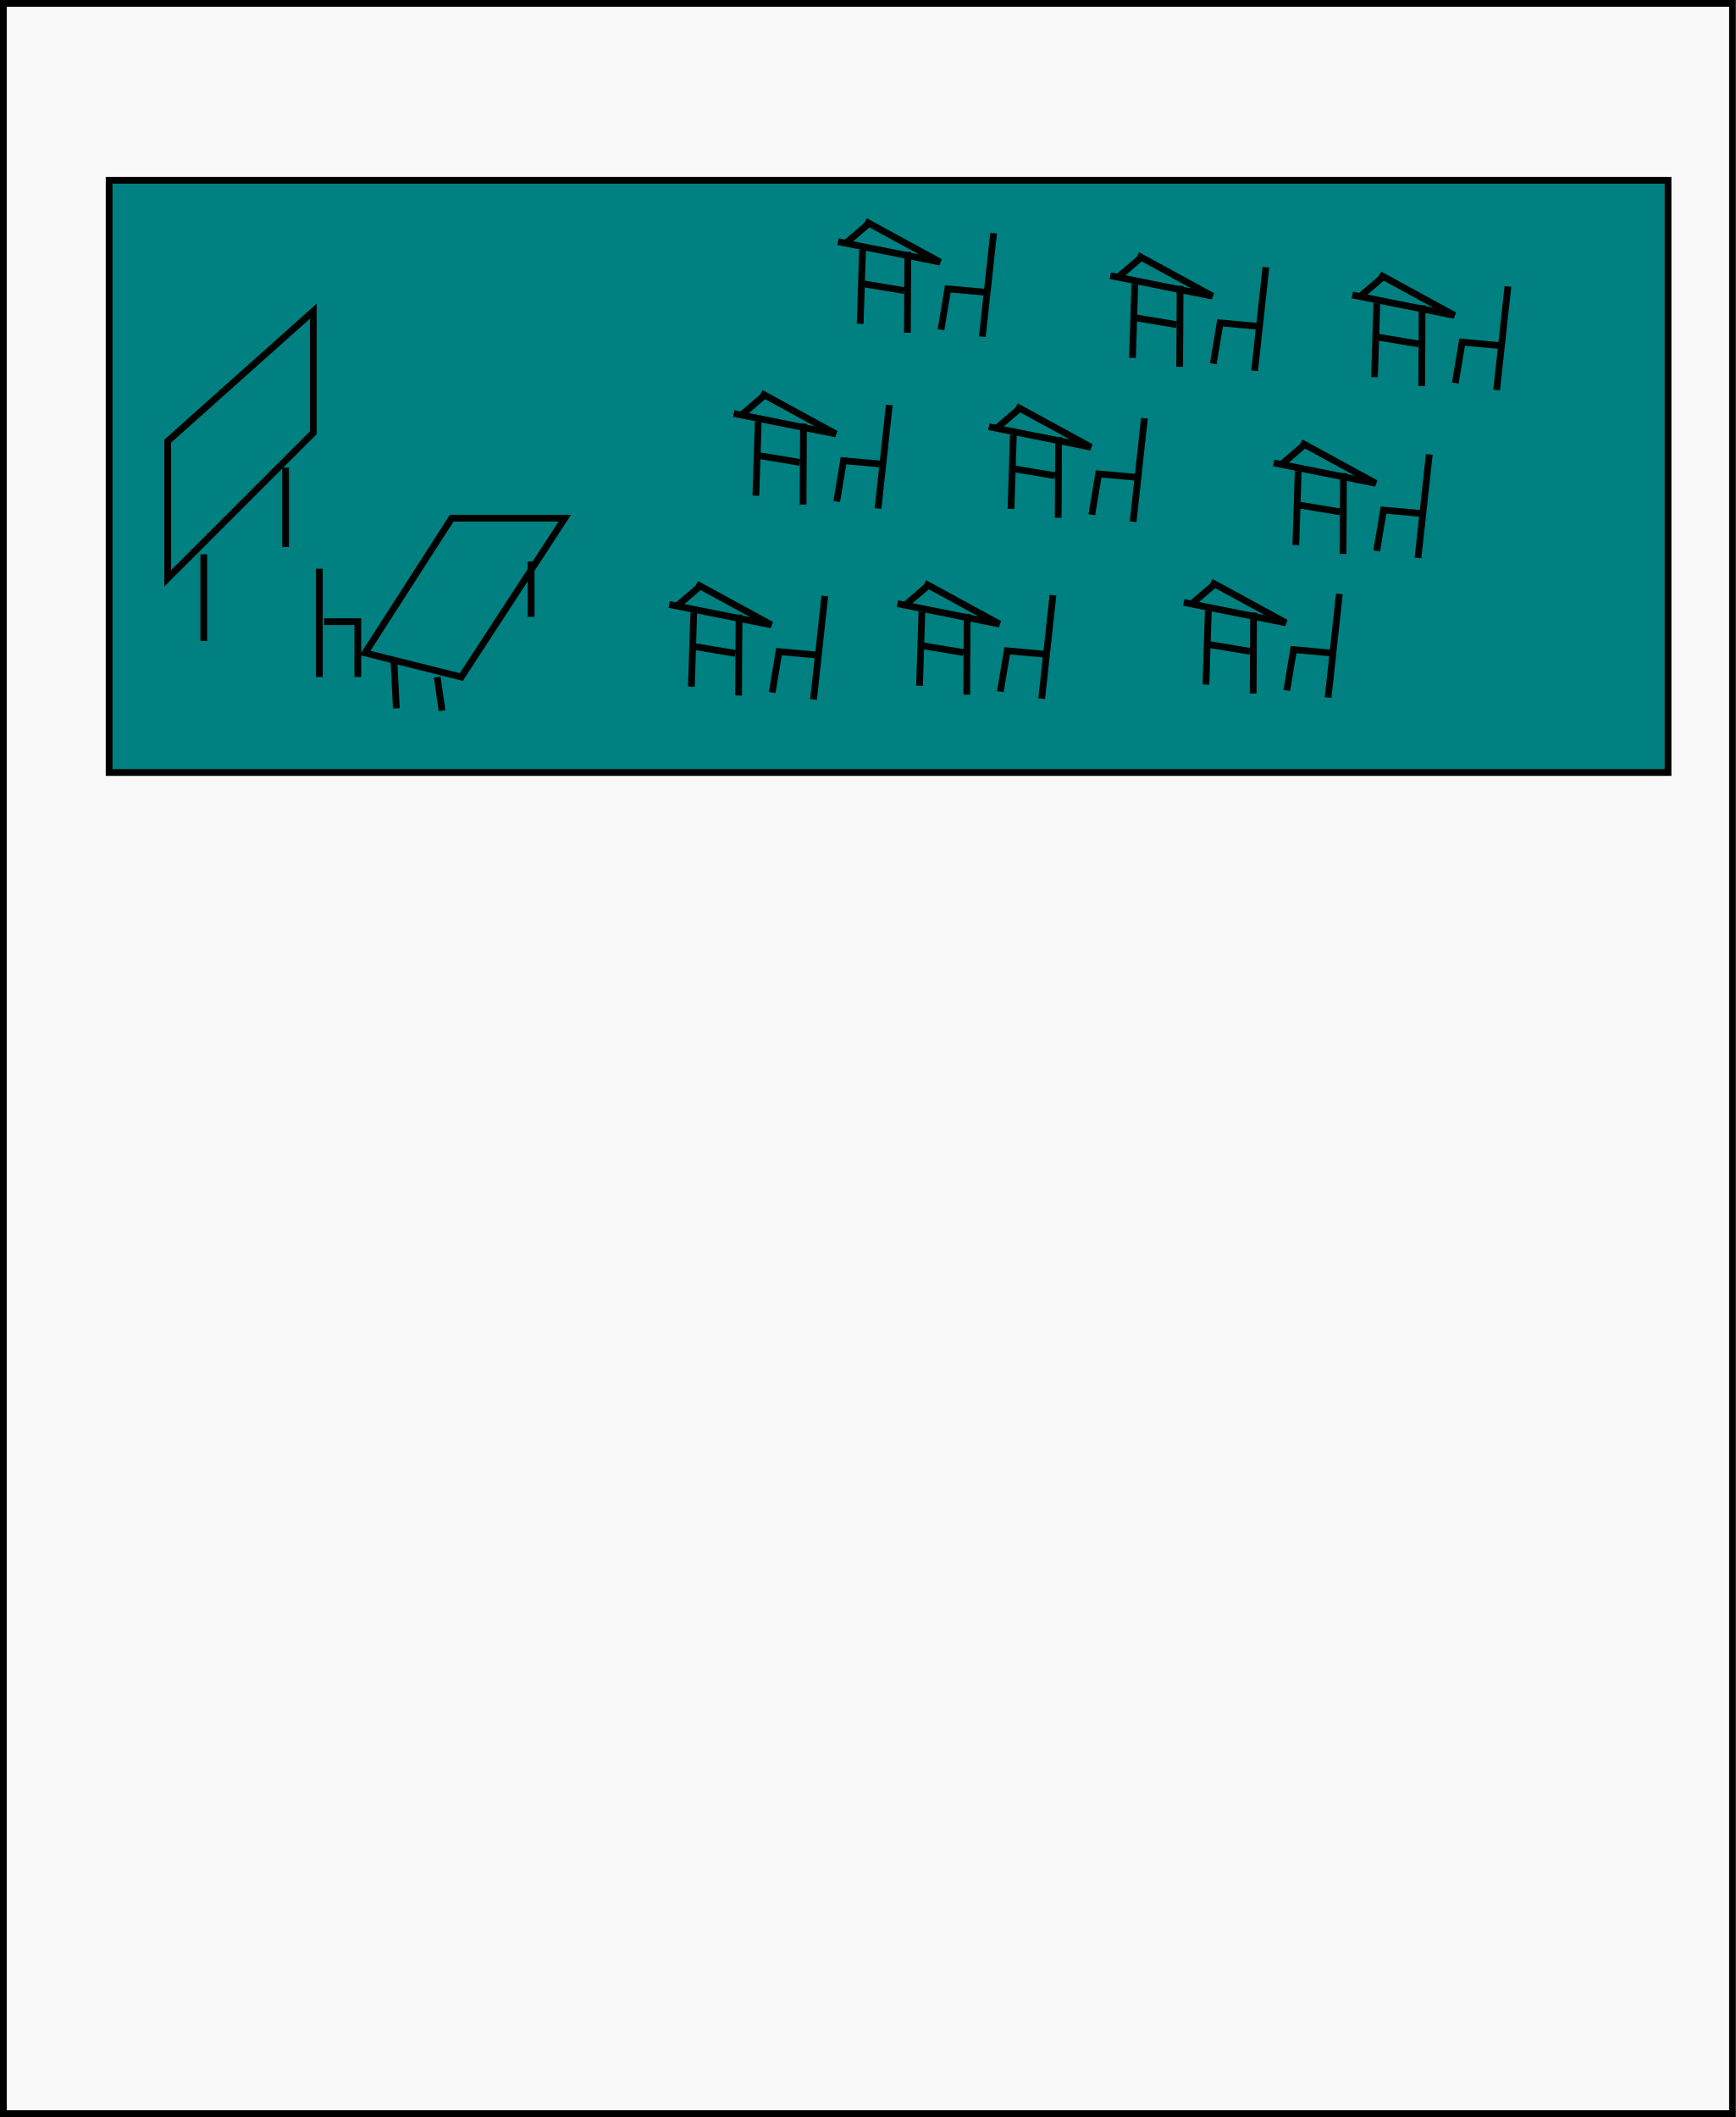
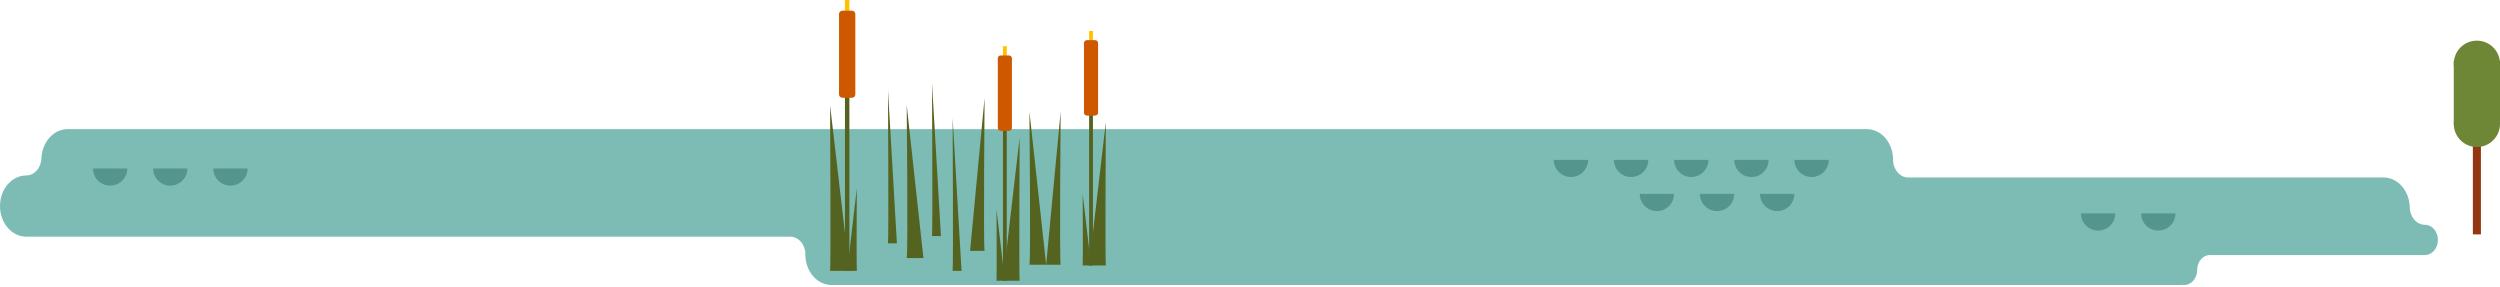
- <svg xmlns="http://www.w3.org/2000/svg" width="257.579" height="314.147" id="svg2" version="1.1">
-   <defs id="defs4" />
-   <g id="layer1" transform="translate(-413.1242,-739.234)">
-     <rect style="fill:#f9f9f9;fill-rule:evenodd;stroke:#000000;stroke-width:1px;stroke-linecap:butt;stroke-linejoin:miter;stroke-opacity:1" id="rect3024" width="256.579" height="313.147" x="413.624" y="739.734" />
-     <rect style="fill:#008080;stroke:#000000;stroke-opacity:1" id="rect3038" width="231.325" height="87.883" x="429.315" y="765.984" />
-     <path style="fill:none;stroke:#000000;stroke-width:1px;stroke-linecap:butt;stroke-linejoin:miter;stroke-opacity:1" d="m 438.005,804.699 0,20.357 21.607,-21.607 0,-18.036 z" id="path3966" />
-     <path style="fill:none;stroke:#000000;stroke-width:1px;stroke-linecap:butt;stroke-linejoin:miter;stroke-opacity:1" d="m 443.362,821.485 0,12.857" id="path3968" />
-     <path style="fill:none;stroke:#000000;stroke-width:1px;stroke-linecap:butt;stroke-linejoin:miter;stroke-opacity:1" d="m 455.505,808.628 0,11.786" id="path3970" />
-     <path style="fill:none;stroke:#000000;stroke-width:1px;stroke-linecap:butt;stroke-linejoin:miter;stroke-opacity:1" d="m 480.148,816.128 -12.857,20 14.286,3.571 15.357,-23.571 z" id="path3972" />
-     <path style="fill:none;stroke:#000000;stroke-width:1px;stroke-linecap:butt;stroke-linejoin:miter;stroke-opacity:1" d="m 471.577,837.199 0.357,7.143" id="path3974" />
-     <path style="fill:none;stroke:#000000;stroke-width:1px;stroke-linecap:butt;stroke-linejoin:miter;stroke-opacity:1" d="m 478.005,839.699 0.714,5" id="path3976" />
-     <path style="fill:none;stroke:#000000;stroke-width:1px;stroke-linecap:butt;stroke-linejoin:miter;stroke-opacity:1" d="m 491.934,822.557 0,8.214" id="path3978" />
-     <path style="fill:none;stroke:#000000;stroke-width:1px;stroke-linecap:butt;stroke-linejoin:miter;stroke-opacity:1" d="m 460.505,823.628 0,16.071" id="path3980" />
-     <path style="fill:none;stroke:#000000;stroke-width:1px;stroke-linecap:butt;stroke-linejoin:miter;stroke-opacity:1" d="m 461.219,831.485 5,0 0,8.214" id="path3982" />
-     <g id="g4000" transform="translate(0.5050763,-9.091373)">
-       <path id="path3984" d="m 535.01,836.76 -1.674,15.361" style="fill:none;stroke:#000000;stroke-width:1px;stroke-linecap:butt;stroke-linejoin:miter;stroke-opacity:1" />
-       <path id="path3986" d="m 533.771,845.526 -5.556,-0.505 -1.01,6.061" style="fill:none;stroke:#000000;stroke-width:1px;stroke-linecap:butt;stroke-linejoin:miter;stroke-opacity:1" />
-       <path id="path3988" d="m 515.965,834.99 11.112,6.061 -15.152,-3.03" style="fill:none;stroke:#000000;stroke-width:1px;stroke-linecap:butt;stroke-linejoin:miter;stroke-opacity:1" />
-       <path id="path3990" d="m 515.562,839.242 -0.246,7.697 -0.105,3.275" style="fill:none;stroke:#000000;stroke-width:1px;stroke-linecap:butt;stroke-linejoin:miter;stroke-opacity:1" />
-       <path id="path3992" d="m 522.281,839.531 -0.064,12.005" style="fill:none;stroke:#000000;stroke-width:1px;stroke-linecap:butt;stroke-linejoin:miter;stroke-opacity:1" />
-       <path transform="translate(0,308.2722)" id="path3994" d="m 515.683,535.999 6.061,1.01" style="fill:none;stroke:#000000;stroke-width:1px;stroke-linecap:butt;stroke-linejoin:miter;stroke-opacity:1" />
-       <path id="path3996" d="m 516.721,835.123 -3.536,3.03" style="fill:none;stroke:#000000;stroke-width:1px;stroke-linecap:butt;stroke-linejoin:miter;stroke-opacity:1" />
+ <svg xmlns="http://www.w3.org/2000/svg" version="1.1" id="Layer_1" x="0px" y="0px" width="1076.738px" height="123.202px" viewBox="0 192.505 1076.738 123.202" enable-background="new 0 192.505 1076.738 123.202" xml:space="preserve">
+   <path fill="#7DBCB5" d="M1044.422,289.321v-0.002c-3.616,0-6.547-3.424-6.547-7.646v0.455v0.437h-0.01  c0.005-0.143,0.01-0.29,0.01-0.437c0-7.279-5.05-13.18-11.282-13.18H821.88c-3.615,0-6.547-3.423-6.547-7.645h0.012  c0-7.28-5.053-13.177-11.283-13.177c-0.002,0-0.004,0-0.006,0l0,0H29.111c-6.23,0-11.282,5.896-11.282,13.177v-0.871  c0,4.223-2.931,7.647-6.546,7.647v0.003C5.052,268.083,0,273.98,0,281.257c0,7.28,5.052,13.178,11.283,13.178h329.048  c3.616,0,6.546,3.424,6.546,7.649h-0.017c0,7.278,5.053,13.175,11.283,13.175l0,0l0,0h581.546v-0.117  c0.34,0.074,0.69,0.117,1.049,0.117c3.081,0,5.577-2.915,5.577-6.513h0.001c0-3.38,2.236-6.14,5.073-6.397h93.031  c3.081,0,5.577-2.915,5.577-6.514S1047.503,289.321,1044.422,289.321z" />
+   <g>
+     <rect x="363.919" y="232.202" fill="#556321" width="1.906" height="76.975" />
+     <rect x="363.919" y="192.505" fill="#FFC200" width="1.906" height="26.626" />
+     <path fill="#CE5800" d="M368.382,233.17c0,0.802-0.65,1.453-1.453,1.453h-4.114c-0.802,0-1.452-0.651-1.452-1.453v-34.614   c0-0.802,0.65-1.451,1.452-1.451h4.114c0.803,0,1.453,0.649,1.453,1.451V233.17z" />
+   </g>
+   <path fill="#556321" d="M357.519,309.177c0.364-2.087,0-71.252,0-71.252l8.307,71.252H357.519z" />
+   <path fill="#556321" d="M410.289,309.177c0.336-1.931,0-65.928,0-65.928l3.843,65.928H410.289z" />
+   <path fill="#556321" d="M382.452,297.302c0.336-1.93,0-65.928,0-65.928l3.843,65.928H382.452z" />
+   <path fill="#556321" d="M390.515,303.653c0.63-1.932,0-65.929,0-65.929l7.206,65.929H390.515z" />
+   <path fill="#556321" d="M443.368,306.515c0.629-1.932,0-65.928,0-65.928l7.205,65.928H443.368z" />
+   <path fill="#556321" d="M424.055,300.552c-0.545-1.933,0-65.929,0-65.929l-6.245,65.929H424.055z" />
+   <path fill="#556321" d="M456.817,306.515c-0.546-1.932,0-65.928,0-65.928l-6.245,65.928H456.817z" />
+   <path fill="#556321" d="M401.409,294.17c0.335-1.935,0-65.931,0-65.931l3.843,65.931H401.409z" />
+   <path fill="#556321" d="M369.025,309.177c-0.181-1.044,0-35.626,0-35.626l-4.152,35.626H369.025z" />
+   <g>
+     <g>
+       <rect x="431.964" y="246.773" fill="#556321" width="1.65" height="66.647" />
+       <rect x="431.964" y="212.401" fill="#FFC200" width="1.65" height="23.056" />
+       <path fill="#CE5800" d="M429.75,247.613c0,0.692,0.562,1.257,1.257,1.257h3.563c0.694,0,1.258-0.564,1.258-1.257v-29.971    c0-0.694-0.564-1.257-1.258-1.257h-3.563c-0.694,0-1.257,0.562-1.257,1.257V247.613z" />
    </g>
-     <g transform="translate(34.35945,-9.213118)" id="g4000-6">
-       <path id="path3984-6" d="m 535.01,836.76 -1.674,15.361" style="fill:none;stroke:#000000;stroke-width:1px;stroke-linecap:butt;stroke-linejoin:miter;stroke-opacity:1" />
-       <path id="path3986-4" d="m 533.771,845.526 -5.556,-0.505 -1.01,6.061" style="fill:none;stroke:#000000;stroke-width:1px;stroke-linecap:butt;stroke-linejoin:miter;stroke-opacity:1" />
-       <path id="path3988-9" d="m 515.965,834.99 11.112,6.061 -15.152,-3.03" style="fill:none;stroke:#000000;stroke-width:1px;stroke-linecap:butt;stroke-linejoin:miter;stroke-opacity:1" />
-       <path id="path3990-1" d="m 515.562,839.242 -0.246,7.697 -0.105,3.275" style="fill:none;stroke:#000000;stroke-width:1px;stroke-linecap:butt;stroke-linejoin:miter;stroke-opacity:1" />
-       <path id="path3992-2" d="m 522.281,839.531 -0.064,12.005" style="fill:none;stroke:#000000;stroke-width:1px;stroke-linecap:butt;stroke-linejoin:miter;stroke-opacity:1" />
-       <path transform="translate(0,308.2722)" id="path3994-4" d="m 515.683,535.999 6.061,1.01" style="fill:none;stroke:#000000;stroke-width:1px;stroke-linecap:butt;stroke-linejoin:miter;stroke-opacity:1" />
-       <path id="path3996-7" d="m 516.721,835.123 -3.536,3.03" style="fill:none;stroke:#000000;stroke-width:1px;stroke-linecap:butt;stroke-linejoin:miter;stroke-opacity:1" />
+     <path fill="#556321" d="M439.155,313.421c-0.314-1.808,0-61.694,0-61.694l-7.191,61.694H439.155z" />
+     <path fill="#556321" d="M429.192,313.421c0.158-0.905,0-30.847,0-30.847l3.596,30.847H429.192z" />
+   </g>
+   <g>
+     <g>
+       <rect x="469.077" y="240.189" fill="#556321" width="1.649" height="66.646" />
+       <rect x="469.077" y="205.817" fill="#FFC200" width="1.649" height="23.054" />
+       <path fill="#CE5800" d="M466.863,241.026c0,0.693,0.562,1.259,1.257,1.259h3.563c0.695,0,1.256-0.565,1.256-1.259v-29.969    c0-0.694-0.562-1.256-1.256-1.256h-3.563c-0.695,0-1.257,0.562-1.257,1.256V241.026z" />
    </g>
-     <g transform="translate(10.07374,-37.4274)" id="g4000-6-2">
-       <path id="path3984-6-5" d="m 535.01,836.76 -1.674,15.361" style="fill:none;stroke:#000000;stroke-width:1px;stroke-linecap:butt;stroke-linejoin:miter;stroke-opacity:1" />
-       <path id="path3986-4-9" d="m 533.771,845.526 -5.556,-0.505 -1.01,6.061" style="fill:none;stroke:#000000;stroke-width:1px;stroke-linecap:butt;stroke-linejoin:miter;stroke-opacity:1" />
-       <path id="path3988-9-6" d="m 515.965,834.99 11.112,6.061 -15.152,-3.03" style="fill:none;stroke:#000000;stroke-width:1px;stroke-linecap:butt;stroke-linejoin:miter;stroke-opacity:1" />
-       <path id="path3990-1-6" d="m 515.562,839.242 -0.246,7.697 -0.105,3.275" style="fill:none;stroke:#000000;stroke-width:1px;stroke-linecap:butt;stroke-linejoin:miter;stroke-opacity:1" />
-       <path id="path3992-2-1" d="m 522.281,839.531 -0.064,12.005" style="fill:none;stroke:#000000;stroke-width:1px;stroke-linecap:butt;stroke-linejoin:miter;stroke-opacity:1" />
-       <path transform="translate(0,308.2722)" id="path3994-4-8" d="m 515.683,535.999 6.061,1.01" style="fill:none;stroke:#000000;stroke-width:1px;stroke-linecap:butt;stroke-linejoin:miter;stroke-opacity:1" />
-       <path id="path3996-7-2" d="m 516.721,835.123 -3.536,3.03" style="fill:none;stroke:#000000;stroke-width:1px;stroke-linecap:butt;stroke-linejoin:miter;stroke-opacity:1" />
-     </g>
-     <g transform="translate(47.93088,-35.46312)" id="g4000-6-1">
-       <path id="path3984-6-1" d="m 535.01,836.76 -1.674,15.361" style="fill:none;stroke:#000000;stroke-width:1px;stroke-linecap:butt;stroke-linejoin:miter;stroke-opacity:1" />
-       <path id="path3986-4-0" d="m 533.771,845.526 -5.556,-0.505 -1.01,6.061" style="fill:none;stroke:#000000;stroke-width:1px;stroke-linecap:butt;stroke-linejoin:miter;stroke-opacity:1" />
-       <path id="path3988-9-0" d="m 515.965,834.99 11.112,6.061 -15.152,-3.03" style="fill:none;stroke:#000000;stroke-width:1px;stroke-linecap:butt;stroke-linejoin:miter;stroke-opacity:1" />
-       <path id="path3990-1-3" d="m 515.562,839.242 -0.246,7.697 -0.105,3.275" style="fill:none;stroke:#000000;stroke-width:1px;stroke-linecap:butt;stroke-linejoin:miter;stroke-opacity:1" />
-       <path id="path3992-2-9" d="m 522.281,839.531 -0.064,12.005" style="fill:none;stroke:#000000;stroke-width:1px;stroke-linecap:butt;stroke-linejoin:miter;stroke-opacity:1" />
-       <path transform="translate(0,308.2722)" id="path3994-4-6" d="m 515.683,535.999 6.061,1.01" style="fill:none;stroke:#000000;stroke-width:1px;stroke-linecap:butt;stroke-linejoin:miter;stroke-opacity:1" />
-       <path id="path3996-7-1" d="m 516.721,835.123 -3.536,3.03" style="fill:none;stroke:#000000;stroke-width:1px;stroke-linecap:butt;stroke-linejoin:miter;stroke-opacity:1" />
-     </g>
-     <g transform="translate(76.85945,-9.39169)" id="g4000-6-8">
-       <path id="path3984-6-9" d="m 535.01,836.76 -1.674,15.361" style="fill:none;stroke:#000000;stroke-width:1px;stroke-linecap:butt;stroke-linejoin:miter;stroke-opacity:1" />
-       <path id="path3986-4-7" d="m 533.771,845.526 -5.556,-0.505 -1.01,6.061" style="fill:none;stroke:#000000;stroke-width:1px;stroke-linecap:butt;stroke-linejoin:miter;stroke-opacity:1" />
-       <path id="path3988-9-63" d="m 515.965,834.99 11.112,6.061 -15.152,-3.03" style="fill:none;stroke:#000000;stroke-width:1px;stroke-linecap:butt;stroke-linejoin:miter;stroke-opacity:1" />
-       <path id="path3990-1-9" d="m 515.562,839.242 -0.246,7.697 -0.105,3.275" style="fill:none;stroke:#000000;stroke-width:1px;stroke-linecap:butt;stroke-linejoin:miter;stroke-opacity:1" />
-       <path id="path3992-2-7" d="m 522.281,839.531 -0.064,12.005" style="fill:none;stroke:#000000;stroke-width:1px;stroke-linecap:butt;stroke-linejoin:miter;stroke-opacity:1" />
-       <path transform="translate(0,308.2722)" id="path3994-4-1" d="m 515.683,535.999 6.061,1.01" style="fill:none;stroke:#000000;stroke-width:1px;stroke-linecap:butt;stroke-linejoin:miter;stroke-opacity:1" />
-       <path id="path3996-7-7" d="m 516.721,835.123 -3.536,3.03" style="fill:none;stroke:#000000;stroke-width:1px;stroke-linecap:butt;stroke-linejoin:miter;stroke-opacity:1" />
-     </g>
-     <g transform="translate(101.8691,-55.01316)" id="g4000-6-10">
-       <path id="path3984-6-95" d="m 535.01,836.76 -1.674,15.361" style="fill:none;stroke:#000000;stroke-width:1px;stroke-linecap:butt;stroke-linejoin:miter;stroke-opacity:1" />
-       <path id="path3986-4-4" d="m 533.771,845.526 -5.556,-0.505 -1.01,6.061" style="fill:none;stroke:#000000;stroke-width:1px;stroke-linecap:butt;stroke-linejoin:miter;stroke-opacity:1" />
-       <path id="path3988-9-8" d="m 515.965,834.99 11.112,6.061 -15.152,-3.03" style="fill:none;stroke:#000000;stroke-width:1px;stroke-linecap:butt;stroke-linejoin:miter;stroke-opacity:1" />
-       <path id="path3990-1-0" d="m 515.562,839.242 -0.246,7.697 -0.105,3.275" style="fill:none;stroke:#000000;stroke-width:1px;stroke-linecap:butt;stroke-linejoin:miter;stroke-opacity:1" />
-       <path id="path3992-2-17" d="m 522.281,839.531 -0.064,12.005" style="fill:none;stroke:#000000;stroke-width:1px;stroke-linecap:butt;stroke-linejoin:miter;stroke-opacity:1" />
-       <path transform="translate(0,308.2722)" id="path3994-4-67" d="m 515.683,535.999 6.061,1.01" style="fill:none;stroke:#000000;stroke-width:1px;stroke-linecap:butt;stroke-linejoin:miter;stroke-opacity:1" />
-       <path id="path3996-7-8" d="m 516.721,835.123 -3.536,3.03" style="fill:none;stroke:#000000;stroke-width:1px;stroke-linecap:butt;stroke-linejoin:miter;stroke-opacity:1" />
-     </g>
-     <g transform="translate(90.20062,-30.09425)" id="g4000-6-6">
-       <path id="path3984-6-11" d="m 535.01,836.76 -1.674,15.361" style="fill:none;stroke:#000000;stroke-width:1px;stroke-linecap:butt;stroke-linejoin:miter;stroke-opacity:1" />
-       <path id="path3986-4-8" d="m 533.771,845.526 -5.556,-0.505 -1.01,6.061" style="fill:none;stroke:#000000;stroke-width:1px;stroke-linecap:butt;stroke-linejoin:miter;stroke-opacity:1" />
-       <path id="path3988-9-1" d="m 515.965,834.99 11.112,6.061 -15.152,-3.03" style="fill:none;stroke:#000000;stroke-width:1px;stroke-linecap:butt;stroke-linejoin:miter;stroke-opacity:1" />
-       <path id="path3990-1-4" d="m 515.562,839.242 -0.246,7.697 -0.105,3.275" style="fill:none;stroke:#000000;stroke-width:1px;stroke-linecap:butt;stroke-linejoin:miter;stroke-opacity:1" />
-       <path id="path3992-2-3" d="m 522.281,839.531 -0.064,12.005" style="fill:none;stroke:#000000;stroke-width:1px;stroke-linecap:butt;stroke-linejoin:miter;stroke-opacity:1" />
-       <path transform="translate(0,308.2722)" id="path3994-4-0" d="m 515.683,535.999 6.061,1.01" style="fill:none;stroke:#000000;stroke-width:1px;stroke-linecap:butt;stroke-linejoin:miter;stroke-opacity:1" />
-       <path id="path3996-7-0" d="m 516.721,835.123 -3.536,3.03" style="fill:none;stroke:#000000;stroke-width:1px;stroke-linecap:butt;stroke-linejoin:miter;stroke-opacity:1" />
-     </g>
-     <g transform="translate(65.95695,-57.87344)" id="g4000-6-4">
-       <path id="path3984-6-0" d="m 535.01,836.76 -1.674,15.361" style="fill:none;stroke:#000000;stroke-width:1px;stroke-linecap:butt;stroke-linejoin:miter;stroke-opacity:1" />
-       <path id="path3986-4-2" d="m 533.771,845.526 -5.556,-0.505 -1.01,6.061" style="fill:none;stroke:#000000;stroke-width:1px;stroke-linecap:butt;stroke-linejoin:miter;stroke-opacity:1" />
-       <path id="path3988-9-2" d="m 515.965,834.99 11.112,6.061 -15.152,-3.03" style="fill:none;stroke:#000000;stroke-width:1px;stroke-linecap:butt;stroke-linejoin:miter;stroke-opacity:1" />
-       <path id="path3990-1-67" d="m 515.562,839.242 -0.246,7.697 -0.105,3.275" style="fill:none;stroke:#000000;stroke-width:1px;stroke-linecap:butt;stroke-linejoin:miter;stroke-opacity:1" />
-       <path id="path3992-2-34" d="m 522.281,839.531 -0.064,12.005" style="fill:none;stroke:#000000;stroke-width:1px;stroke-linecap:butt;stroke-linejoin:miter;stroke-opacity:1" />
-       <path transform="translate(0,308.2722)" id="path3994-4-82" d="m 515.683,535.999 6.061,1.01" style="fill:none;stroke:#000000;stroke-width:1px;stroke-linecap:butt;stroke-linejoin:miter;stroke-opacity:1" />
-       <path id="path3996-7-78" d="m 516.721,835.123 -3.536,3.03" style="fill:none;stroke:#000000;stroke-width:1px;stroke-linecap:butt;stroke-linejoin:miter;stroke-opacity:1" />
-     </g>
-     <g transform="translate(25.55085,-62.92421)" id="g4000-6-3">
-       <path id="path3984-6-54" d="m 535.01,836.76 -1.674,15.361" style="fill:none;stroke:#000000;stroke-width:1px;stroke-linecap:butt;stroke-linejoin:miter;stroke-opacity:1" />
-       <path id="path3986-4-1" d="m 533.771,845.526 -5.556,-0.505 -1.01,6.061" style="fill:none;stroke:#000000;stroke-width:1px;stroke-linecap:butt;stroke-linejoin:miter;stroke-opacity:1" />
-       <path id="path3988-9-7" d="m 515.965,834.99 11.112,6.061 -15.152,-3.03" style="fill:none;stroke:#000000;stroke-width:1px;stroke-linecap:butt;stroke-linejoin:miter;stroke-opacity:1" />
-       <path id="path3990-1-7" d="m 515.562,839.242 -0.246,7.697 -0.105,3.275" style="fill:none;stroke:#000000;stroke-width:1px;stroke-linecap:butt;stroke-linejoin:miter;stroke-opacity:1" />
-       <path id="path3992-2-8" d="m 522.281,839.531 -0.064,12.005" style="fill:none;stroke:#000000;stroke-width:1px;stroke-linecap:butt;stroke-linejoin:miter;stroke-opacity:1" />
-       <path transform="translate(0,308.2722)" id="path3994-4-5" d="m 515.683,535.999 6.061,1.01" style="fill:none;stroke:#000000;stroke-width:1px;stroke-linecap:butt;stroke-linejoin:miter;stroke-opacity:1" />
-       <path id="path3996-7-6" d="m 516.721,835.123 -3.536,3.03" style="fill:none;stroke:#000000;stroke-width:1px;stroke-linecap:butt;stroke-linejoin:miter;stroke-opacity:1" />
+     <path fill="#556321" d="M476.268,306.836c-0.314-1.809,0-61.695,0-61.695l-7.191,61.695H476.268z" />
+     <path fill="#556321" d="M466.305,306.836c0.158-0.905,0-30.848,0-30.848l3.597,30.848H466.305z" />
+   </g>
+   <path fill="#54968D" d="M683.992,261.349c0,4.088-3.315,7.403-7.404,7.403s-7.404-3.315-7.404-7.403" />
+   <path fill="#54968D" d="M709.906,261.349c0,4.088-3.314,7.403-7.402,7.403c-4.091,0-7.405-3.315-7.405-7.403" />
+   <path fill="#54968D" d="M735.82,261.349c0,4.088-3.314,7.403-7.403,7.403s-7.403-3.315-7.403-7.403" />
+   <path fill="#54968D" d="M761.735,261.349c0,4.088-3.314,7.403-7.404,7.403c-4.089,0-7.404-3.315-7.404-7.403" />
+   <path fill="#54968D" d="M787.65,261.349c0,4.088-3.316,7.403-7.404,7.403c-4.09,0-7.404-3.315-7.404-7.403" />
+   <path fill="#54968D" d="M911.05,284.412c0,4.089-3.315,7.403-7.404,7.403s-7.404-3.314-7.404-7.403" />
+   <path fill="#54968D" d="M936.964,284.412c0,4.089-3.314,7.403-7.403,7.403s-7.403-3.314-7.403-7.403" />
+   <path fill="#54968D" d="M721.013,276.008c0,4.089-3.315,7.404-7.404,7.404c-4.09,0-7.404-3.315-7.404-7.404" />
+   <path fill="#54968D" d="M746.926,276.008c0,4.089-3.314,7.404-7.403,7.404s-7.404-3.315-7.404-7.404" />
+   <path fill="#54968D" d="M772.841,276.008c0,4.089-3.314,7.404-7.404,7.404s-7.404-3.315-7.404-7.404" />
+   <path fill="#54968D" d="M54.833,265.051c0,4.089-3.314,7.405-7.403,7.405c-4.09,0-7.404-3.316-7.404-7.405" />
+   <path fill="#54968D" d="M80.747,265.051c0,4.089-3.314,7.405-7.403,7.405s-7.403-3.316-7.403-7.405" />
+   <path fill="#54968D" d="M106.662,265.051c0,4.089-3.315,7.405-7.404,7.405s-7.404-3.316-7.404-7.405" />
+   <g>
+     <rect x="1065.048" y="253.922" fill="#933611" width="3.467" height="39.528" />
+     <g>
+       <circle fill="#6E8736" cx="1066.781" cy="245.872" r="9.955" />
+       <circle fill="#6E8736" cx="1066.781" cy="219.958" r="9.955" />
+       <rect x="1056.826" y="218.7" fill="#6E8736" width="19.912" height="27.172" />
    </g>
  </g>
</svg>
